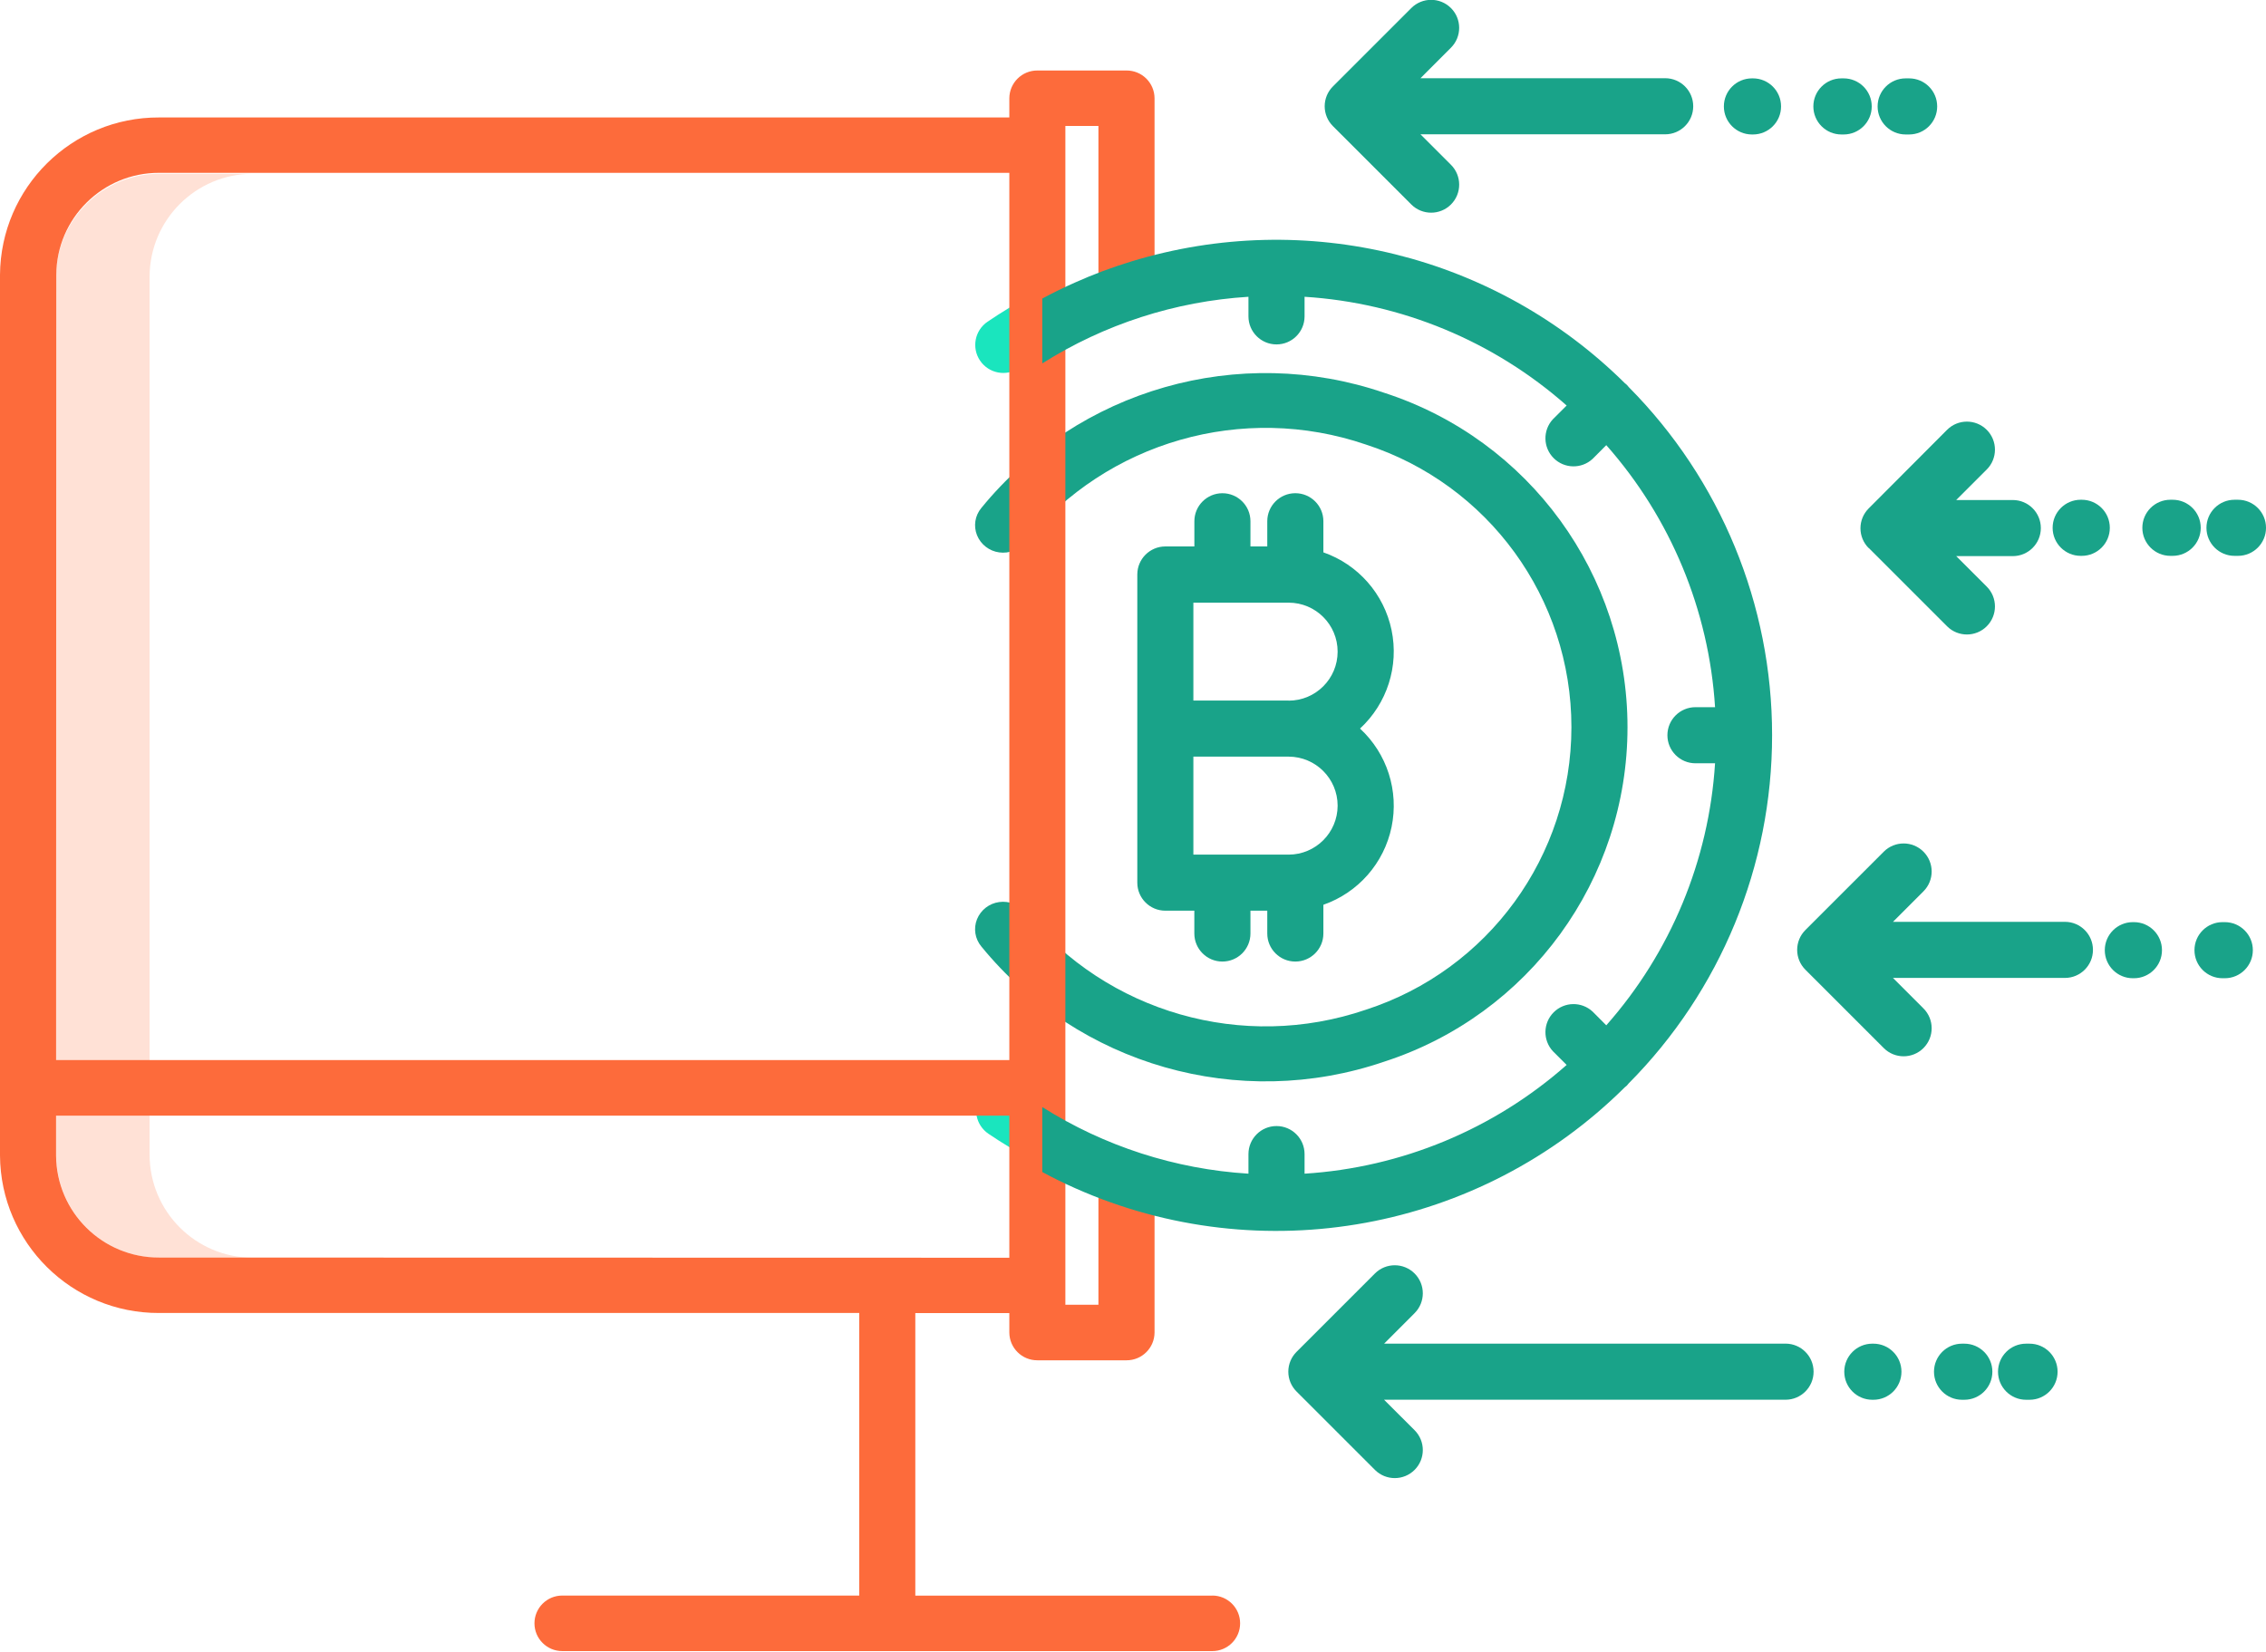
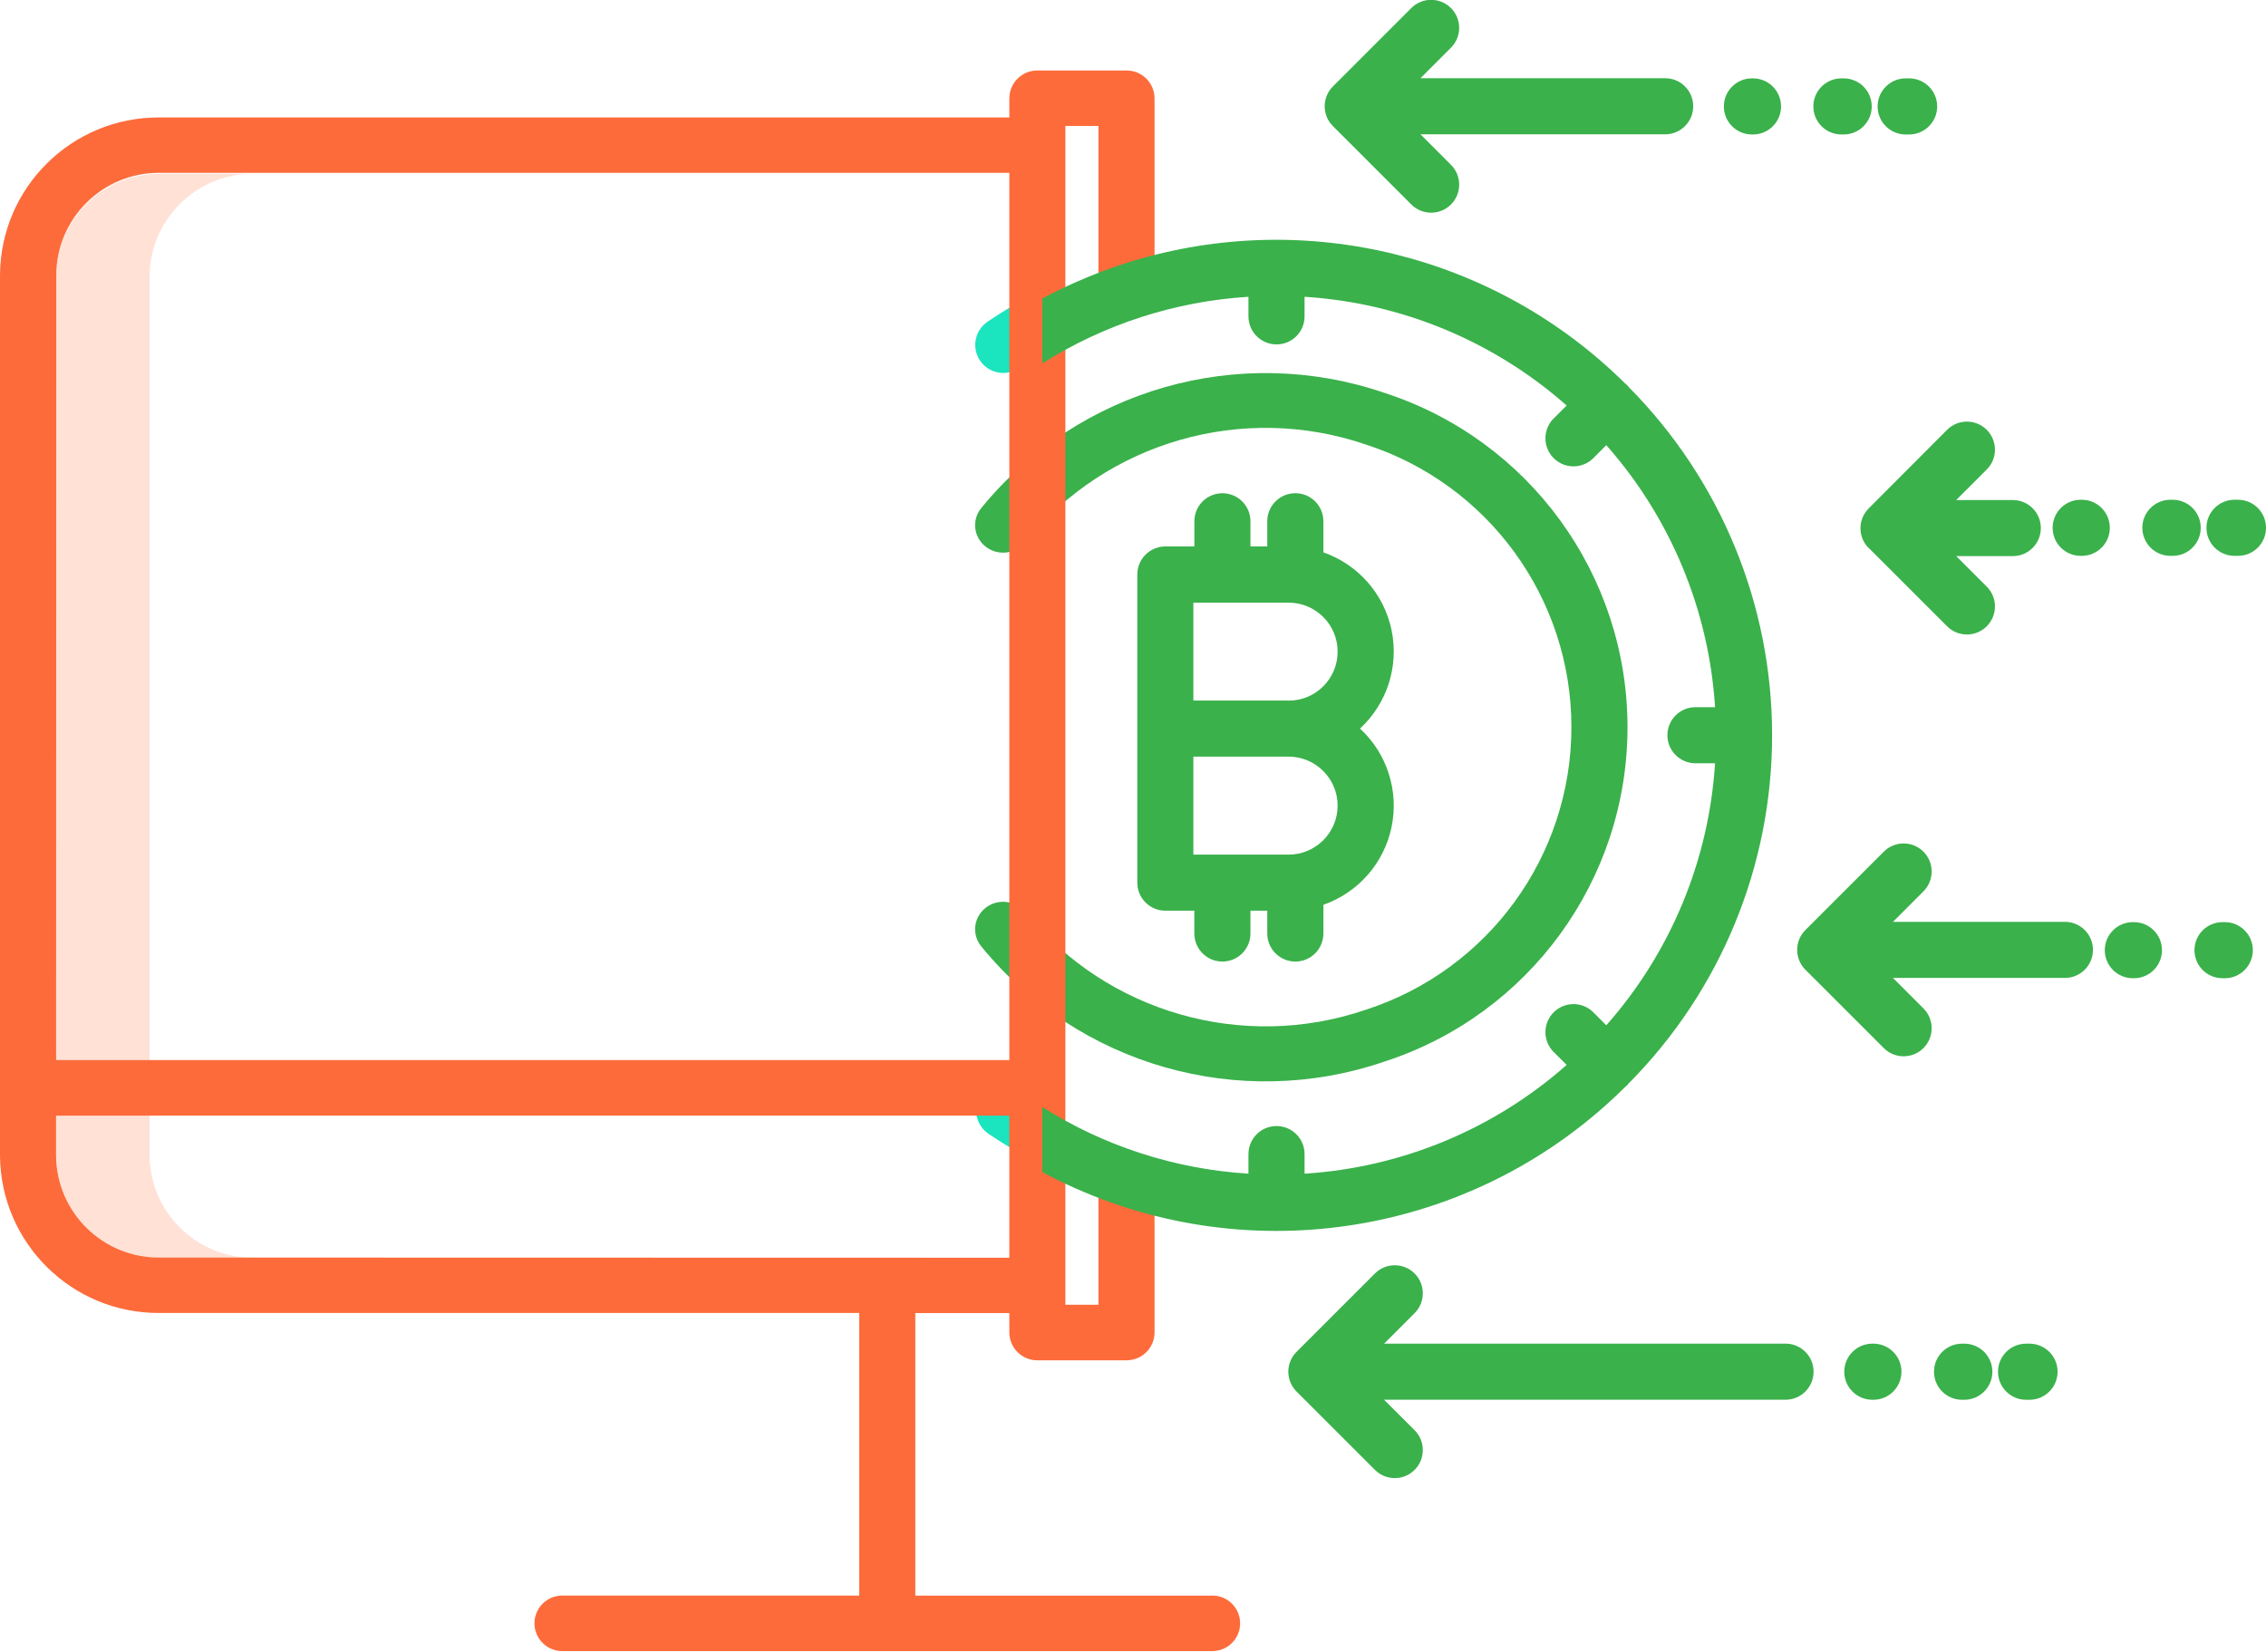
<svg xmlns="http://www.w3.org/2000/svg" width="59" height="43" viewBox="0 0 59 43">
  <g id="blockchain" transform="translate(0 -0.001)">
    <path id="Path_64" data-name="Path 64" d="M17.117,37.187H14.683A2.686,2.686,0,0,0,12,39.87V60.527h2.434V39.87A2.686,2.686,0,0,1,17.117,37.187Zm0,0" transform="translate(-10.539 -32.66)" fill="#ffe1d6" />
    <path id="Path_65" data-name="Path 65" d="M14.434,241.971v-1.049H12v1.049a2.686,2.686,0,0,0,2.683,2.683h2.434A2.686,2.686,0,0,1,14.434,241.971Zm0,0" transform="translate(-10.539 -211.899)" fill="#ffe1d6" />
    <g id="Group_110" data-name="Group 110" transform="translate(25.387 0.001)">
-       <path id="Path_66" data-name="Path 66" d="M292.907,5.326a.73.73,0,1,0,1.033-1.033l-.794-.794h6.371a.73.73,0,1,0,0-1.461h-6.371l.794-.795A.73.73,0,0,0,292.907.211l-2.041,2.041a.73.73,0,0,0,0,1.033Zm0,0" transform="translate(-281.548 -0.001)" fill="#19a389" />
-       <path id="Path_67" data-name="Path 67" d="M409.652,18.2h.09a.73.73,0,1,0,0-1.461h-.09a.73.73,0,1,0,0,1.461Zm0,0" transform="translate(-385.421 -14.698)" fill="#19a389" />
-       <path id="Path_68" data-name="Path 68" d="M395.945,18.2H396a.73.73,0,1,0,0-1.461h-.059a.73.73,0,1,0,0,1.461Zm0,0" transform="translate(-373.383 -14.698)" fill="#19a389" />
-       <path id="Path_69" data-name="Path 69" d="M376.769,18.2h.028a.73.73,0,1,0,0-1.461h-.028a.73.73,0,1,0,0,1.461Zm0,0" transform="translate(-356.541 -14.698)" fill="#19a389" />
-       <path id="Path_70" data-name="Path 70" d="M435.5,290.859h-.09a.73.73,0,0,0,0,1.461h.09a.73.73,0,0,0,0-1.461Zm0,0" transform="translate(-408.044 -255.866)" fill="#19a389" />
-       <path id="Path_71" data-name="Path 71" d="M421.758,290.859H421.7a.73.73,0,0,0,0,1.461h.059a.73.73,0,0,0,0-1.461Zm0,0" transform="translate(-396.001 -255.866)" fill="#19a389" />
-       <path id="Path_72" data-name="Path 72" d="M402.551,290.859h-.028a.73.73,0,1,0,0,1.461h.028a.73.73,0,0,0,0-1.461Zm0,0" transform="translate(-379.16 -255.866)" fill="#19a389" />
-       <path id="Path_73" data-name="Path 73" d="M295.821,276.131H285.368l.794-.795a.73.73,0,0,0-1.033-1.033l-2.041,2.041a.73.73,0,0,0,0,1.033l2.041,2.041a.73.73,0,1,0,1.033-1.033l-.795-.794h10.453a.73.73,0,1,0,0-1.461Zm0,0" transform="translate(-274.717 -241.138)" fill="#19a389" />
-       <path id="Path_74" data-name="Path 74" d="M405.468,94.628l2.041,2.041a.73.73,0,1,0,1.033-1.033l-.795-.794h1.473a.73.73,0,1,0,0-1.461h-1.473l.795-.795a.73.73,0,1,0-1.033-1.033L405.468,93.6a.73.73,0,0,0,0,1.033Zm0,0" transform="translate(-382.2 -80.359)" fill="#19a389" />
-       <path id="Path_75" data-name="Path 75" d="M480.082,108.109h-.09a.73.73,0,1,0,0,1.461h.09a.73.73,0,1,0,0-1.461Zm0,0" transform="translate(-447.199 -95.094)" fill="#19a389" />
-       <path id="Path_76" data-name="Path 76" d="M466.34,108.109h-.059a.73.73,0,1,0,0,1.461h.059a.73.73,0,1,0,0-1.461Zm0,0" transform="translate(-435.157 -95.094)" fill="#19a389" />
-       <path id="Path_77" data-name="Path 77" d="M447.13,108.109H447.1a.73.73,0,1,0,0,1.461h.028a.73.73,0,0,0,0-1.461Zm0,0" transform="translate(-418.312 -95.094)" fill="#19a389" />
-       <path id="Path_78" data-name="Path 78" d="M477.489,199.484h-.059a.73.73,0,0,0,0,1.461h.059a.73.73,0,0,0,0-1.461Zm0,0" transform="translate(-444.949 -175.469)" fill="#19a389" />
-       <path id="Path_79" data-name="Path 79" d="M458.281,199.484h-.028a.73.73,0,0,0,0,1.461h.028a.73.73,0,0,0,0-1.461Zm0,0" transform="translate(-428.107 -175.469)" fill="#19a389" />
-       <path id="Path_80" data-name="Path 80" d="M398.692,184.756h-4.477l.794-.795a.73.73,0,0,0-1.033-1.033l-2.041,2.041a.73.73,0,0,0,0,1.033l2.041,2.041a.73.73,0,0,0,1.033-1.033l-.794-.794h4.477a.73.73,0,1,0,0-1.461Zm0,0" transform="translate(-370.315 -160.748)" fill="#19a389" />
-       <path id="Path_81" data-name="Path 81" d="M217.165,93.911a.74.74,0,0,0-.681-.272.728.728,0,0,0-.577.446.7.7,0,0,0,.112.711,9.554,9.554,0,0,0,10.489,3,9.155,9.155,0,0,0,0-17.42,9.553,9.553,0,0,0-10.489,3,.7.7,0,0,0-.112.711.728.728,0,0,0,.577.446.74.74,0,0,0,.681-.272,8.072,8.072,0,0,1,8.863-2.538,7.736,7.736,0,0,1,0,14.721,8.073,8.073,0,0,1-8.863-2.538Zm0,0" transform="translate(-215.855 -70.147)" fill="#19a389" />
+       <path id="Path_66" data-name="Path 66" d="M292.907,5.326a.73.73,0,1,0,1.033-1.033l-.794-.794h6.371a.73.73,0,1,0,0-1.461h-6.371l.794-.795A.73.73,0,0,0,292.907.211l-2.041,2.041a.73.73,0,0,0,0,1.033Zm0,0" transform="translate(-281.548 -0.001)" fill="#3AB14B" />
+       <path id="Path_67" data-name="Path 67" d="M409.652,18.2h.09a.73.73,0,1,0,0-1.461h-.09a.73.73,0,1,0,0,1.461Zm0,0" transform="translate(-385.421 -14.698)" fill="#3AB14B" />
+       <path id="Path_68" data-name="Path 68" d="M395.945,18.2H396a.73.73,0,1,0,0-1.461h-.059a.73.73,0,1,0,0,1.461Zm0,0" transform="translate(-373.383 -14.698)" fill="#3AB14B" />
+       <path id="Path_69" data-name="Path 69" d="M376.769,18.2h.028a.73.73,0,1,0,0-1.461h-.028a.73.73,0,1,0,0,1.461Zm0,0" transform="translate(-356.541 -14.698)" fill="#3AB14B" />
+       <path id="Path_70" data-name="Path 70" d="M435.5,290.859h-.09a.73.73,0,0,0,0,1.461h.09a.73.73,0,0,0,0-1.461Zm0,0" transform="translate(-408.044 -255.866)" fill="#3AB14B" />
+       <path id="Path_71" data-name="Path 71" d="M421.758,290.859H421.7a.73.73,0,0,0,0,1.461h.059a.73.73,0,0,0,0-1.461Zm0,0" transform="translate(-396.001 -255.866)" fill="#3AB14B" />
+       <path id="Path_72" data-name="Path 72" d="M402.551,290.859h-.028a.73.73,0,1,0,0,1.461h.028a.73.73,0,0,0,0-1.461Zm0,0" transform="translate(-379.16 -255.866)" fill="#3AB14B" />
+       <path id="Path_73" data-name="Path 73" d="M295.821,276.131H285.368l.794-.795a.73.73,0,0,0-1.033-1.033l-2.041,2.041a.73.73,0,0,0,0,1.033l2.041,2.041a.73.73,0,1,0,1.033-1.033l-.795-.794h10.453a.73.73,0,1,0,0-1.461Zm0,0" transform="translate(-274.717 -241.138)" fill="#3AB14B" />
+       <path id="Path_74" data-name="Path 74" d="M405.468,94.628l2.041,2.041a.73.73,0,1,0,1.033-1.033l-.795-.794h1.473a.73.73,0,1,0,0-1.461h-1.473l.795-.795a.73.73,0,1,0-1.033-1.033L405.468,93.6a.73.73,0,0,0,0,1.033Zm0,0" transform="translate(-382.2 -80.359)" fill="#3AB14B" />
+       <path id="Path_75" data-name="Path 75" d="M480.082,108.109h-.09a.73.73,0,1,0,0,1.461h.09a.73.73,0,1,0,0-1.461Zm0,0" transform="translate(-447.199 -95.094)" fill="#3AB14B" />
+       <path id="Path_76" data-name="Path 76" d="M466.34,108.109h-.059a.73.73,0,1,0,0,1.461h.059a.73.73,0,1,0,0-1.461Zm0,0" transform="translate(-435.157 -95.094)" fill="#3AB14B" />
+       <path id="Path_77" data-name="Path 77" d="M447.13,108.109H447.1a.73.73,0,1,0,0,1.461h.028a.73.73,0,0,0,0-1.461Zm0,0" transform="translate(-418.312 -95.094)" fill="#3AB14B" />
+       <path id="Path_78" data-name="Path 78" d="M477.489,199.484h-.059a.73.73,0,0,0,0,1.461h.059a.73.73,0,0,0,0-1.461Zm0,0" transform="translate(-444.949 -175.469)" fill="#3AB14B" />
+       <path id="Path_79" data-name="Path 79" d="M458.281,199.484h-.028a.73.73,0,0,0,0,1.461h.028a.73.73,0,0,0,0-1.461Zm0,0" transform="translate(-428.107 -175.469)" fill="#3AB14B" />
+       <path id="Path_80" data-name="Path 80" d="M398.692,184.756h-4.477l.794-.795a.73.73,0,0,0-1.033-1.033l-2.041,2.041a.73.73,0,0,0,0,1.033l2.041,2.041a.73.73,0,0,0,1.033-1.033l-.794-.794h4.477a.73.73,0,1,0,0-1.461Zm0,0" transform="translate(-370.315 -160.748)" fill="#3AB14B" />
+       <path id="Path_81" data-name="Path 81" d="M217.165,93.911a.74.74,0,0,0-.681-.272.728.728,0,0,0-.577.446.7.7,0,0,0,.112.711,9.554,9.554,0,0,0,10.489,3,9.155,9.155,0,0,0,0-17.42,9.553,9.553,0,0,0-10.489,3,.7.7,0,0,0-.112.711.728.728,0,0,0,.577.446.74.74,0,0,0,.681-.272,8.072,8.072,0,0,1,8.863-2.538,7.736,7.736,0,0,1,0,14.721,8.073,8.073,0,0,1-8.863-2.538Zm0,0" transform="translate(-215.855 -70.147)" fill="#3AB14B" />
      <path id="Path_82" data-name="Path 82" d="M217.359,63.871V65.56c-.108.068-.214.138-.32.21a.73.73,0,1,1-.82-1.209A12.865,12.865,0,0,1,217.359,63.871Zm0,0" transform="translate(-215.893 -56.183)" fill="#1ae5be" />
      <path id="Path_83" data-name="Path 83" d="M217.457,234.494v1.689a12.778,12.778,0,0,1-1.116-.674.73.73,0,1,1,.818-1.21C217.258,234.366,217.356,234.431,217.457,234.494Zm0,0" transform="translate(-215.991 -205.982)" fill="#1ae5be" />
-       <path id="Path_84" data-name="Path 84" d="M252.786,107.2a.73.73,0,0,0-.73.73v.656H251.3a.731.731,0,0,0-.73.73v8.026a.73.73,0,0,0,.73.73h.755v.594a.73.73,0,1,0,1.461,0v-.594h.438v.594a.73.73,0,0,0,1.461,0v-.748a2.734,2.734,0,0,0,.954-4.589,2.734,2.734,0,0,0-.954-4.589v-.81a.73.73,0,0,0-1.461,0v.656h-.438v-.656A.73.73,0,0,0,252.786,107.2Zm3,8.136a1.278,1.278,0,0,1-1.276,1.276h-2.48v-2.552h2.48a1.278,1.278,0,0,1,1.276,1.276Zm-1.276-2.737h-2.48V110.05h2.48a1.276,1.276,0,1,1,0,2.552Zm0,0" transform="translate(-246.345 -94.355)" fill="#19a389" />
+       <path id="Path_84" data-name="Path 84" d="M252.786,107.2a.73.73,0,0,0-.73.73v.656H251.3a.731.731,0,0,0-.73.73v8.026a.73.73,0,0,0,.73.73h.755v.594a.73.73,0,1,0,1.461,0v-.594h.438v.594a.73.73,0,0,0,1.461,0v-.748a2.734,2.734,0,0,0,.954-4.589,2.734,2.734,0,0,0-.954-4.589v-.81a.73.73,0,0,0-1.461,0v.656h-.438v-.656A.73.73,0,0,0,252.786,107.2Zm3,8.136a1.278,1.278,0,0,1-1.276,1.276h-2.48v-2.552h2.48a1.278,1.278,0,0,1,1.276,1.276Zm-1.276-2.737h-2.48V110.05h2.48a1.276,1.276,0,1,1,0,2.552Zm0,0" transform="translate(-246.345 -94.355)" fill="#3AB14B" />
    </g>
    <path id="Path_85" data-name="Path 85" d="M31.565,54.784H23.832V47.425H26.28v.507a.727.727,0,0,0,.73.723h2.321a.727.727,0,0,0,.73-.723V44.425a12.985,12.985,0,0,1-1.461-.541v3.325h-.861V16.51H28.6v4.019a12.478,12.478,0,0,1,1.461-.541v-4.2a.726.726,0,0,0-.73-.723H27.01a.727.727,0,0,0-.73.723v.5H4.143A4.128,4.128,0,0,0,0,20.386V43.323a4.128,4.128,0,0,0,4.143,4.1H22.372v7.359H14.639a.723.723,0,1,0,0,1.446H31.566a.723.723,0,1,0,0-1.446Zm-30.1-34.4A2.672,2.672,0,0,1,4.143,17.73H26.28V40.837H1.461ZM4.143,45.979a2.673,2.673,0,0,1-2.683-2.656V42.284H26.28v3.7Zm0,0" transform="translate(0 -13.228)" fill="#fd6b3b" />
-     <path id="Path_86" data-name="Path 86" d="M246.9,64.2a12.861,12.861,0,0,1-3.736,9.071.385.385,0,0,1-.1.1A12.878,12.878,0,0,1,228.759,76q-.438-.194-.861-.423V73.885a11.359,11.359,0,0,0,5.368,1.735v-.51a.73.73,0,0,1,1.461,0v.51a11.386,11.386,0,0,0,6.824-2.832l-.358-.357a.731.731,0,0,1,1.033-1.033l.357.358a11.389,11.389,0,0,0,2.832-6.824h-.51a.73.73,0,1,1,0-1.461h.51a11.387,11.387,0,0,0-2.832-6.824l-.357.358a.731.731,0,0,1-1.033-1.033l.358-.357a11.392,11.392,0,0,0-6.824-2.832v.51a.73.73,0,0,1-1.461,0v-.51a11.37,11.37,0,0,0-5.368,1.735V52.829q.424-.228.861-.421a12.4,12.4,0,0,1,1.461-.546,12.9,12.9,0,0,1,12.848,3.173.384.384,0,0,1,.1.1A12.862,12.862,0,0,1,246.9,64.2Zm0,0" transform="translate(-200.76 -45.053)" fill="#19a389" />
+     <path id="Path_86" data-name="Path 86" d="M246.9,64.2a12.861,12.861,0,0,1-3.736,9.071.385.385,0,0,1-.1.1A12.878,12.878,0,0,1,228.759,76q-.438-.194-.861-.423V73.885a11.359,11.359,0,0,0,5.368,1.735v-.51a.73.73,0,0,1,1.461,0v.51a11.386,11.386,0,0,0,6.824-2.832l-.358-.357a.731.731,0,0,1,1.033-1.033l.357.358a11.389,11.389,0,0,0,2.832-6.824h-.51a.73.73,0,1,1,0-1.461h.51a11.387,11.387,0,0,0-2.832-6.824l-.357.358a.731.731,0,0,1-1.033-1.033l.358-.357a11.392,11.392,0,0,0-6.824-2.832v.51a.73.73,0,0,1-1.461,0v-.51a11.37,11.37,0,0,0-5.368,1.735V52.829q.424-.228.861-.421a12.4,12.4,0,0,1,1.461-.546,12.9,12.9,0,0,1,12.848,3.173.384.384,0,0,1,.1.1A12.862,12.862,0,0,1,246.9,64.2Zm0,0" transform="translate(-200.76 -45.053)" fill="#3AB14B" />
  </g>
</svg>
